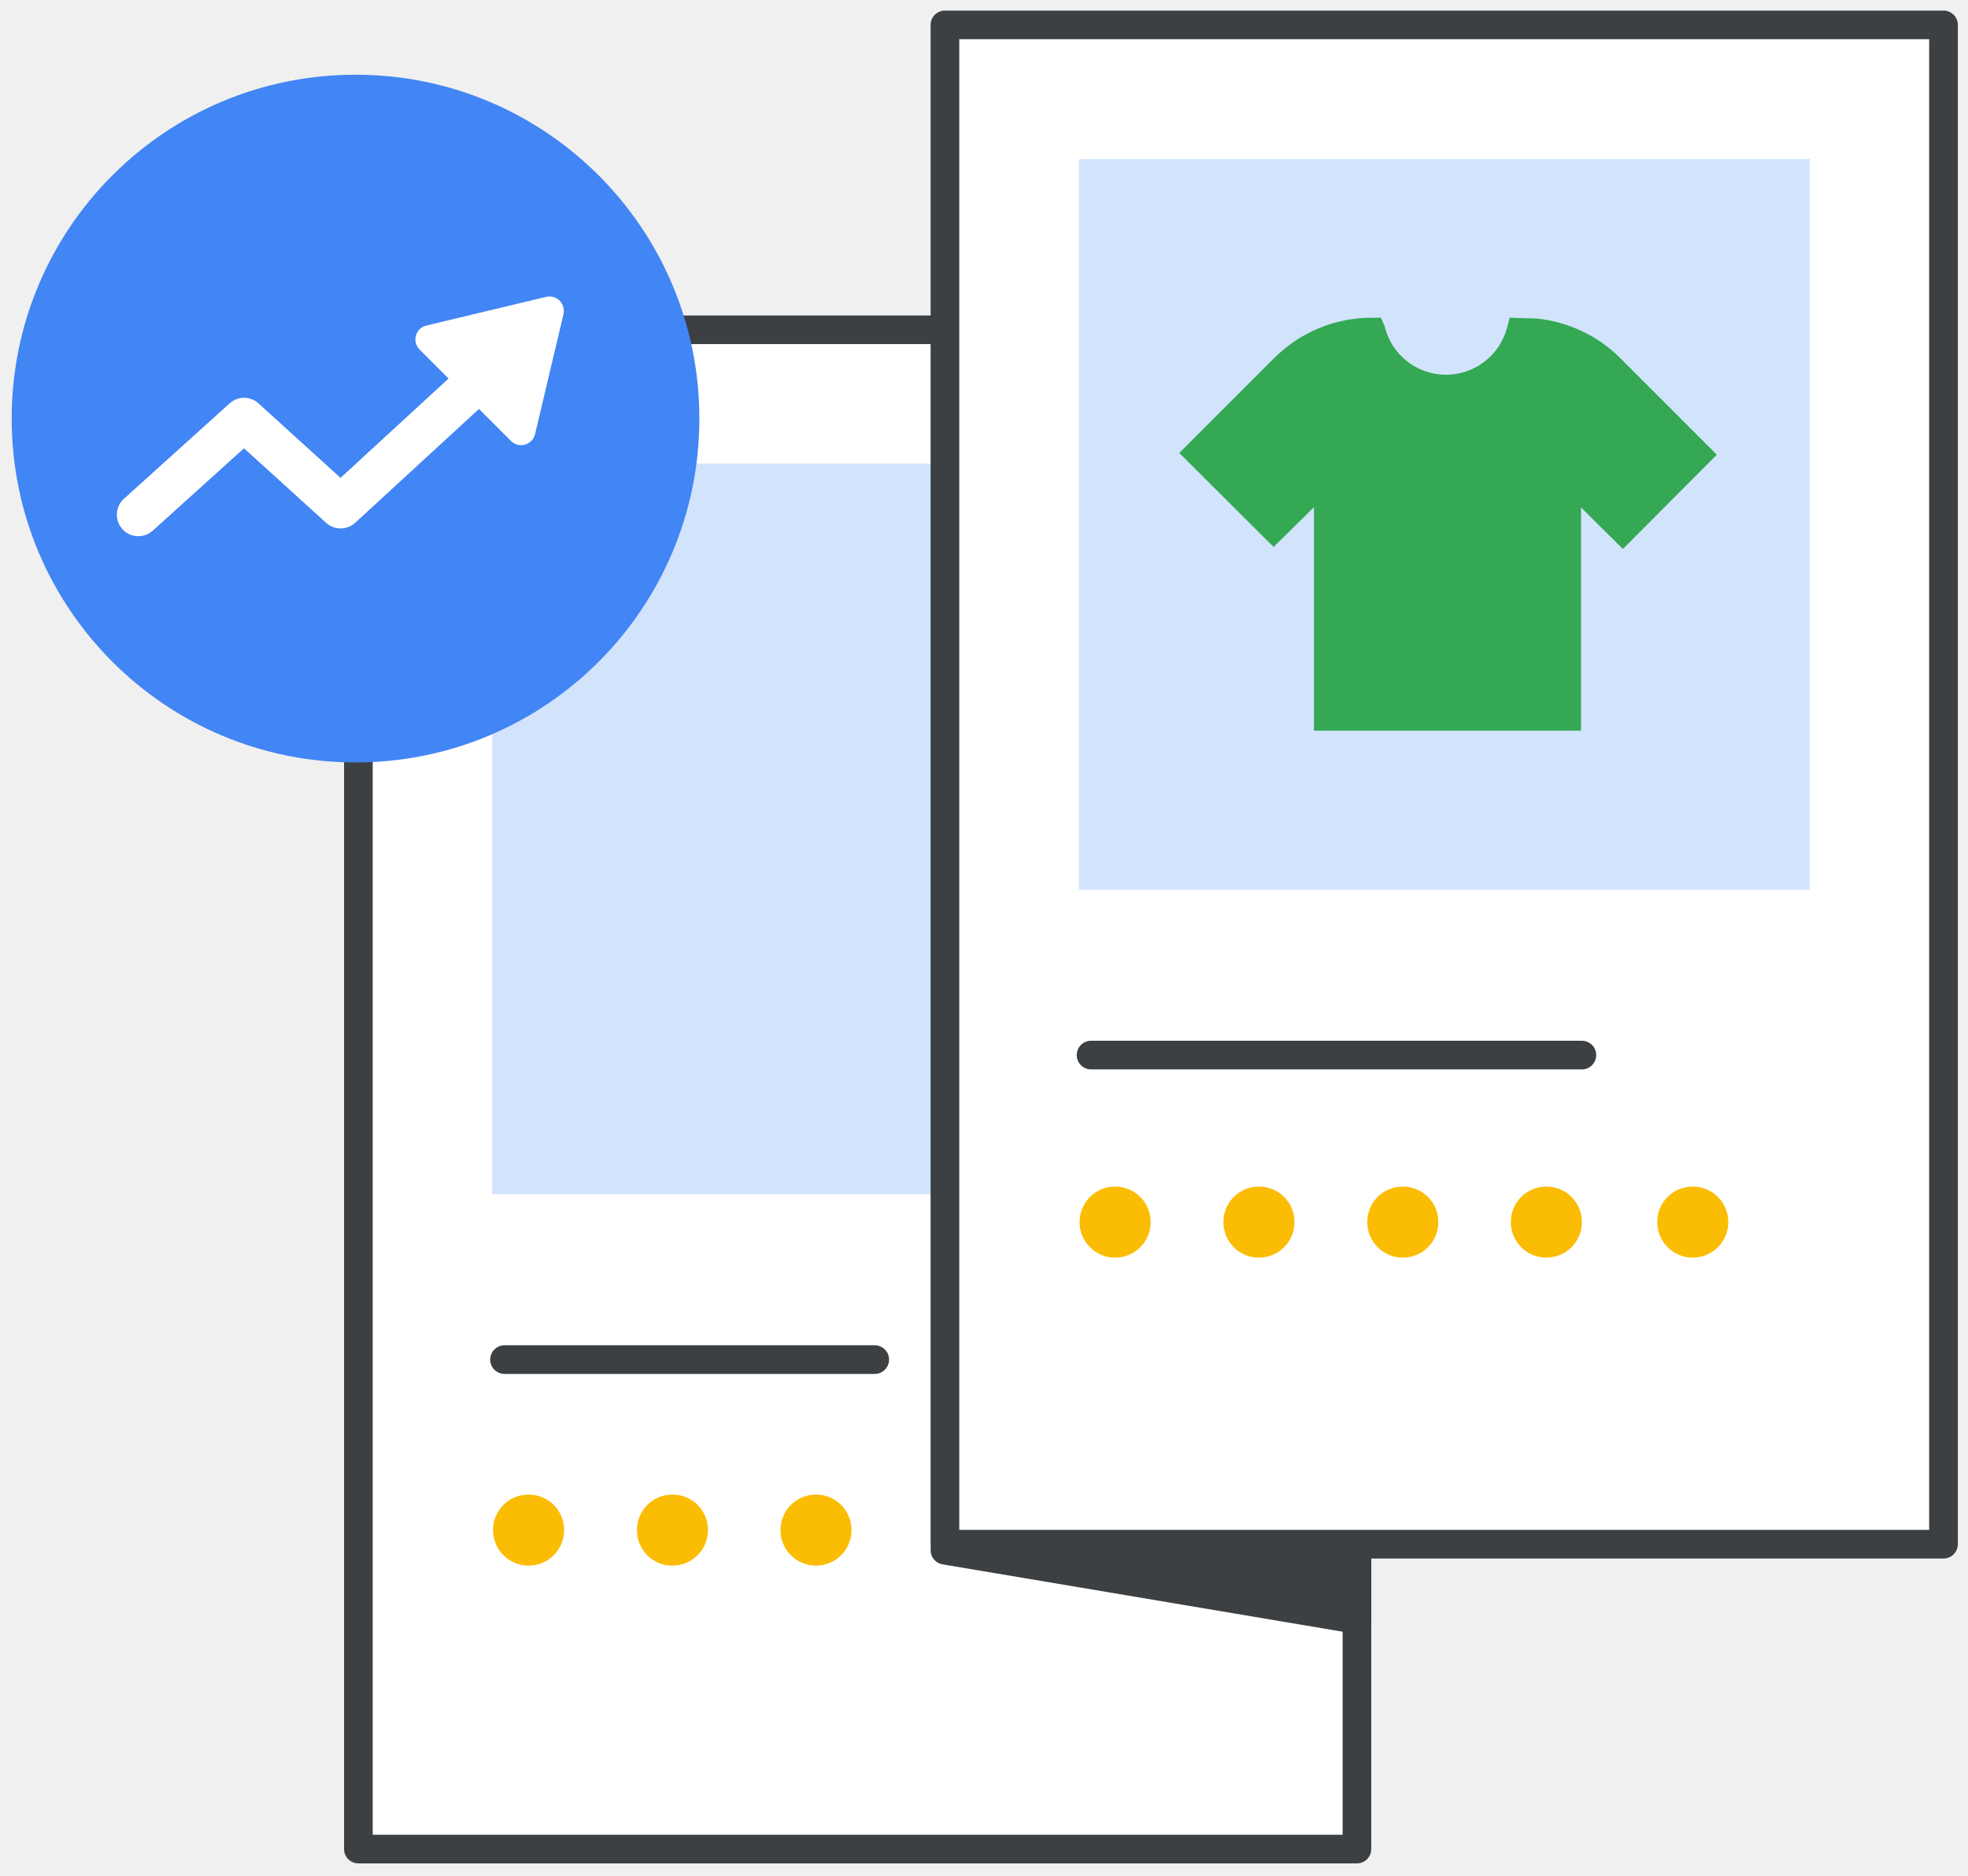
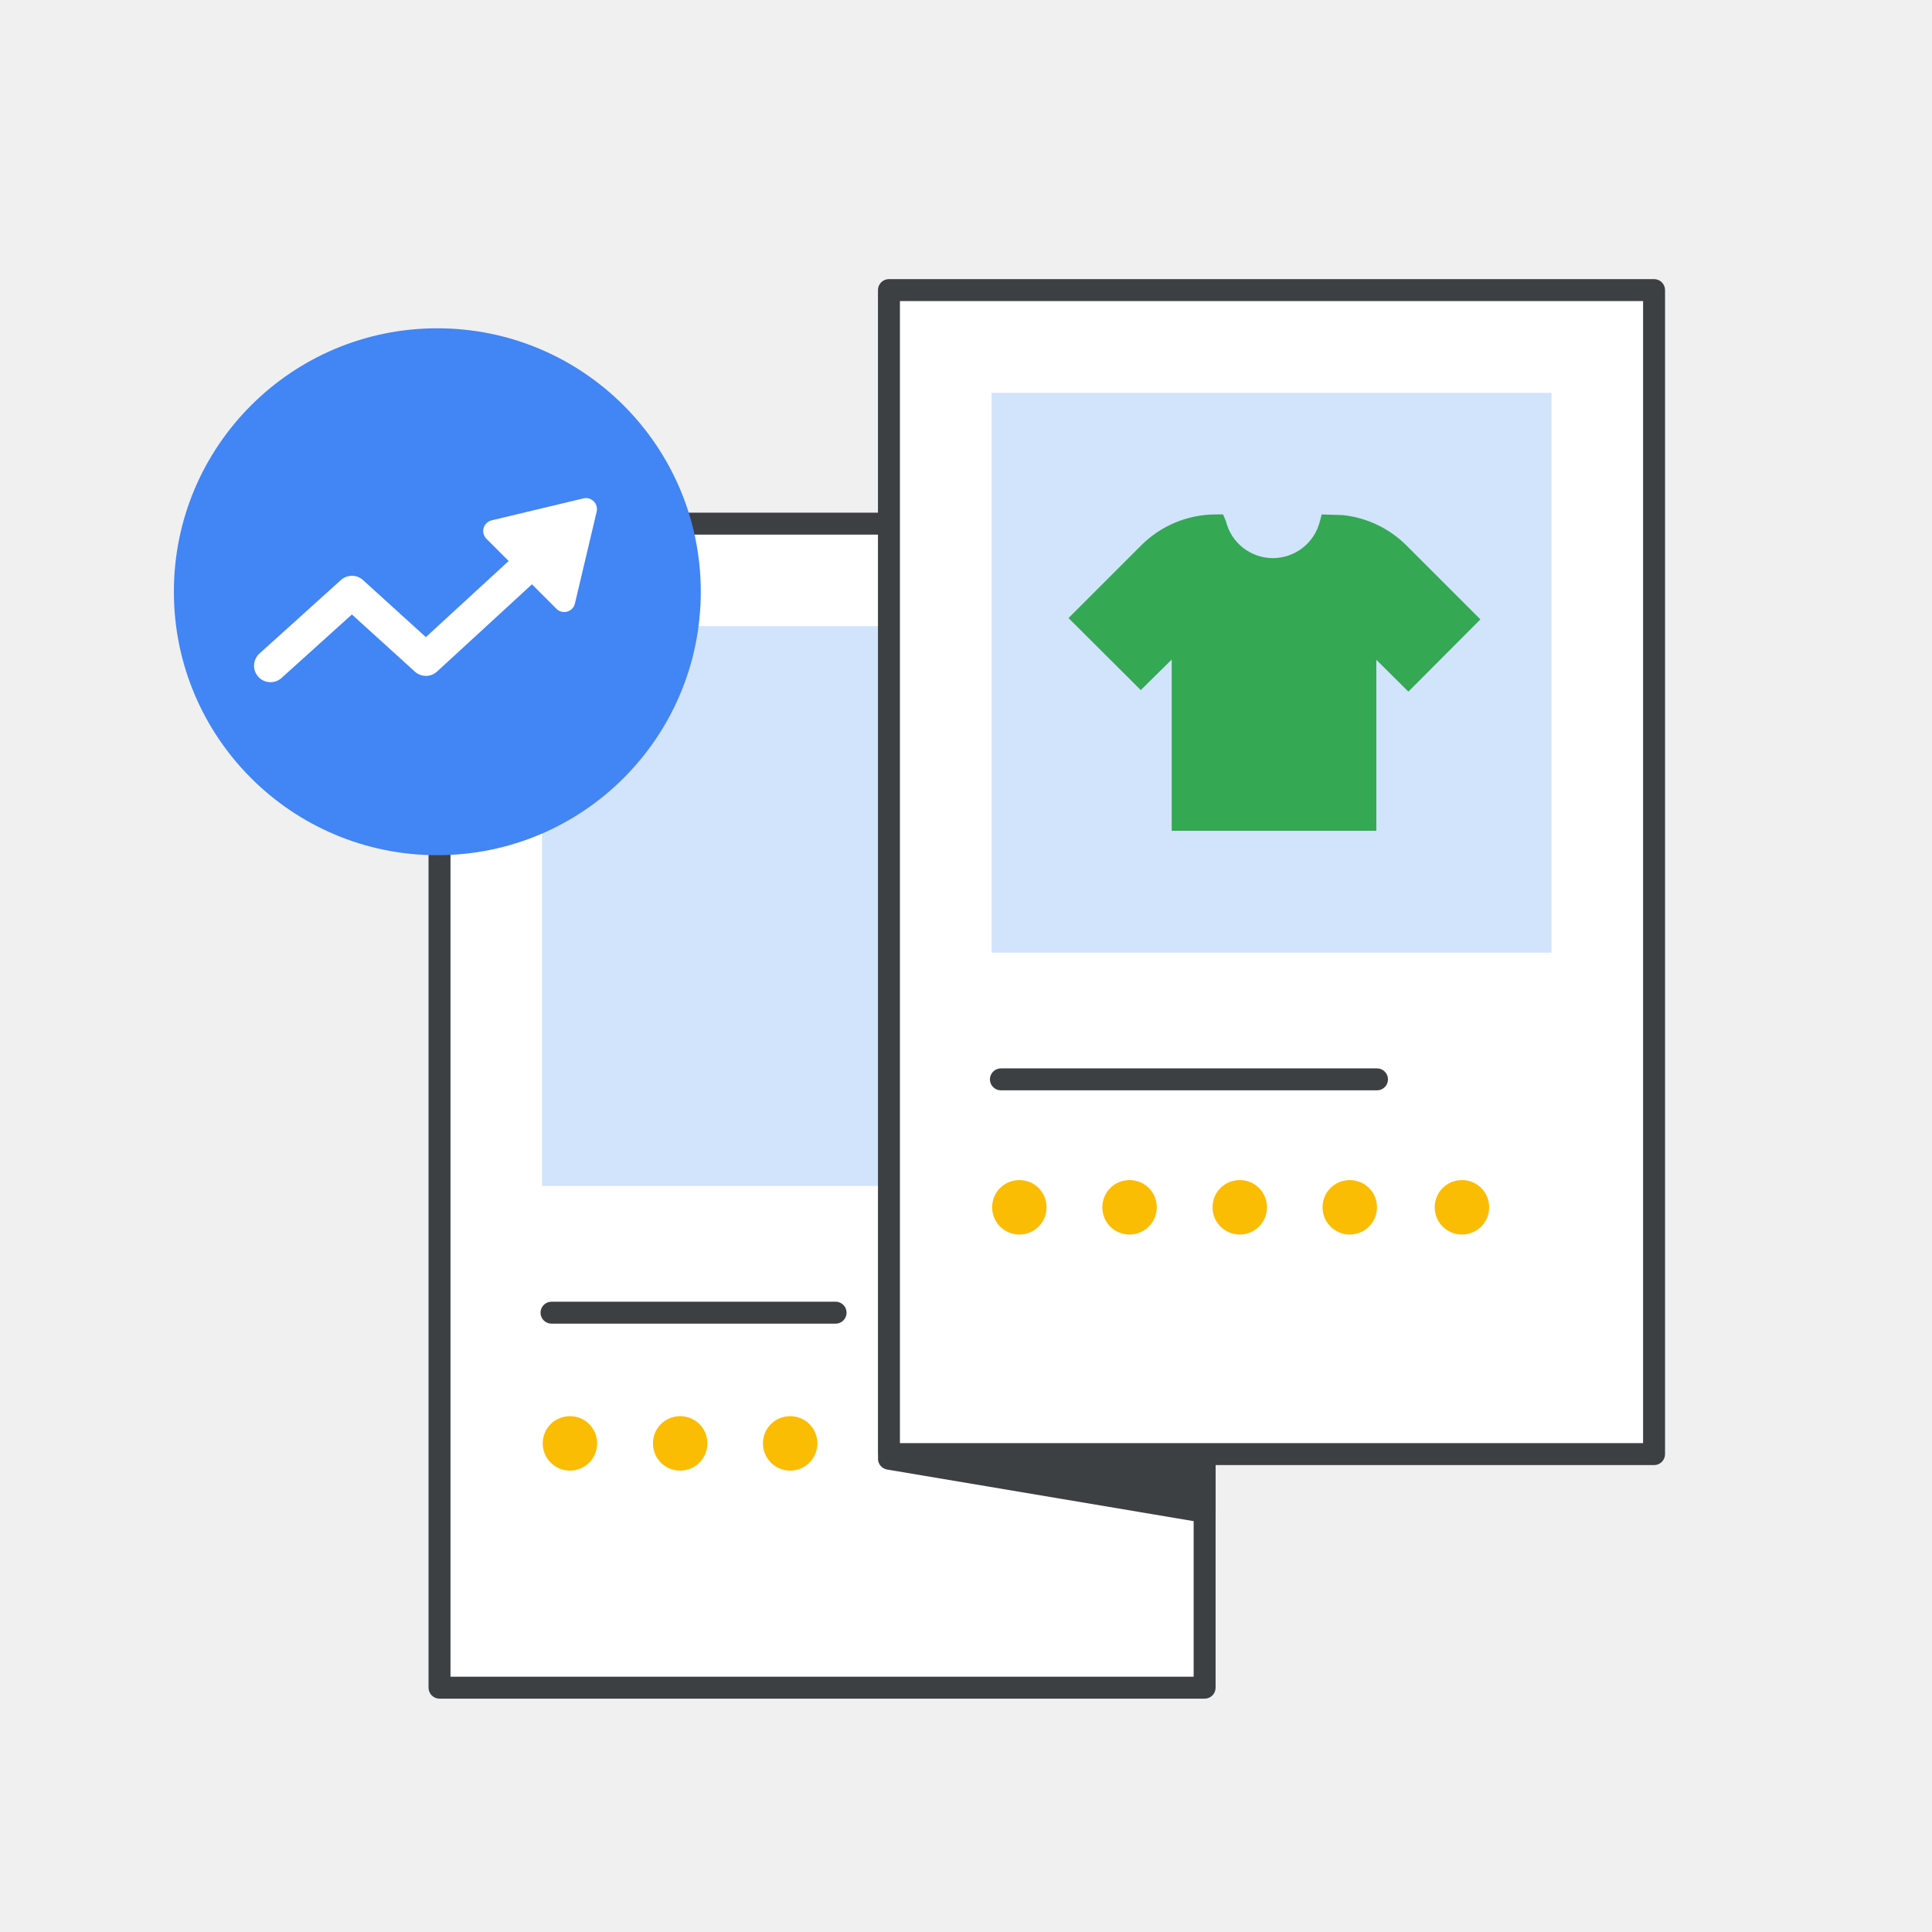
- <svg xmlns="http://www.w3.org/2000/svg" width="128" height="122" viewBox="0 0 128 122" fill="none">
-   <path d="M88.256 21.453H23.309V120.263H88.256V21.453Z" fill="white" />
-   <path fill-rule="evenodd" clip-rule="evenodd" d="M22.377 21.447C22.377 20.933 22.794 20.516 23.309 20.516H88.257C88.771 20.516 89.188 20.933 89.188 21.447V120.257C89.188 120.772 88.771 121.189 88.257 121.189H23.309C22.794 121.189 22.377 120.772 22.377 120.257V21.447ZM24.241 22.379V119.326H87.325V22.379H24.241Z" fill="#3C4043" />
-   <path fill-rule="evenodd" clip-rule="evenodd" d="M31.883 88.424C31.883 87.909 32.3 87.492 32.815 87.492H56.893C57.407 87.492 57.825 87.909 57.825 88.424C57.825 88.939 57.407 89.356 56.893 89.356H32.815C32.3 89.356 31.883 88.939 31.883 88.424Z" fill="#3C4043" />
-   <path d="M34.379 101.825C35.647 101.825 36.69 100.8 36.69 99.514C36.69 98.228 35.665 97.203 34.379 97.203C33.093 97.203 32.068 98.228 32.068 99.514C32.068 100.8 33.112 101.825 34.379 101.825Z" fill="#FBBC04" />
-   <path d="M43.737 101.825C45.004 101.825 46.048 100.8 46.048 99.514C46.048 98.228 45.023 97.203 43.737 97.203C42.451 97.203 41.426 98.228 41.426 99.514C41.426 100.8 42.451 101.825 43.737 101.825Z" fill="#FBBC04" />
-   <path d="M53.073 101.825C54.34 101.825 55.383 100.8 55.383 99.514C55.383 98.228 54.358 97.203 53.073 97.203C51.787 97.203 50.762 98.228 50.762 99.514C50.762 100.8 51.805 101.825 53.073 101.825Z" fill="#FBBC04" />
-   <path d="M79.536 30.148H32.014V77.671H79.536V30.148Z" fill="#D2E3FC" />
-   <path d="M126.407 1.625H61.459V100.435H126.407V1.625Z" fill="white" />
-   <path fill-rule="evenodd" clip-rule="evenodd" d="M60.527 1.619C60.527 1.105 60.944 0.688 61.459 0.688H126.407C126.921 0.688 127.339 1.105 127.339 1.619V100.429C127.339 100.944 126.921 101.361 126.407 101.361H61.459C60.944 101.361 60.527 100.944 60.527 100.429V1.619ZM62.391 2.551V99.498H125.475V2.551H62.391Z" fill="#3C4043" />
-   <path fill-rule="evenodd" clip-rule="evenodd" d="M70.031 68.619C70.031 68.105 70.448 67.688 70.963 67.688H102.887C103.402 67.688 103.819 68.105 103.819 68.619C103.819 69.134 103.402 69.551 102.887 69.551H70.963C70.448 69.551 70.031 69.134 70.031 68.619Z" fill="#3C4043" />
-   <path d="M72.528 81.794C73.795 81.794 74.839 80.769 74.839 79.483C74.839 78.197 73.814 77.172 72.528 77.172C71.242 77.172 70.217 78.197 70.217 79.483C70.217 80.769 71.26 81.794 72.528 81.794Z" fill="#FBBC04" />
-   <path d="M81.883 81.794C83.15 81.794 84.194 80.769 84.194 79.483C84.194 78.197 83.169 77.172 81.883 77.172C80.597 77.172 79.572 78.197 79.572 79.483C79.572 80.769 80.597 81.794 81.883 81.794Z" fill="#FBBC04" />
-   <path d="M91.239 81.794C92.506 81.794 93.55 80.769 93.55 79.483C93.55 78.197 92.525 77.172 91.239 77.172C89.953 77.172 88.928 78.197 88.928 79.483C88.928 80.769 89.971 81.794 91.239 81.794Z" fill="#FBBC04" />
-   <path d="M100.577 81.794C101.844 81.794 102.887 80.769 102.887 79.483C102.887 78.197 101.862 77.172 100.577 77.172C99.291 77.172 98.266 78.197 98.266 79.483C98.266 80.769 99.309 81.794 100.577 81.794Z" fill="#FBBC04" />
-   <path d="M110.098 81.794C111.365 81.794 112.409 80.769 112.409 79.483C112.409 78.197 111.384 77.172 110.098 77.172C108.812 77.172 107.787 78.197 107.787 79.483C107.787 80.769 108.831 81.794 110.098 81.794Z" fill="#FBBC04" />
-   <path d="M117.702 10.344H70.18V57.867H117.702V10.344Z" fill="#D2E3FC" />
-   <path d="M61.459 100.821L88.258 105.331V100.821H61.459Z" fill="#3C4043" />
-   <path fill-rule="evenodd" clip-rule="evenodd" d="M60.531 100.745C60.571 100.262 60.975 99.891 61.459 99.891H88.258C88.773 99.891 89.19 100.308 89.19 100.822V105.332C89.19 105.607 89.069 105.867 88.86 106.044C88.651 106.221 88.374 106.297 88.104 106.251L61.305 101.741C60.827 101.661 60.49 101.228 60.531 100.745ZM72.611 101.754L87.326 104.231V101.754H72.611Z" fill="#3C4043" />
-   <path d="M102.831 47.538V33.001C103.744 33.896 104.639 34.809 105.552 35.704L111.665 29.572L105.384 23.292C103.931 21.838 102.03 20.944 99.999 20.72L98.191 20.664L98.042 21.242C97.576 23.087 95.936 24.373 94.054 24.373C92.171 24.373 90.513 23.087 90.065 21.242L89.823 20.664H89.227C86.823 20.664 84.568 21.596 82.853 23.31L76.703 29.46L82.835 35.573C83.71 34.716 84.586 33.84 85.462 32.983V47.519H102.831V47.538Z" fill="#34A853" />
-   <path d="M23.123 49.587C35.479 49.587 45.487 39.579 45.487 27.223C45.487 14.867 35.479 4.859 23.123 4.859C10.767 4.859 0.76 14.867 0.76 27.223C0.76 39.579 10.767 49.587 23.123 49.587Z" fill="#4285F4" />
-   <path fill-rule="evenodd" clip-rule="evenodd" d="M32.204 23.733C32.726 24.301 32.689 25.186 32.12 25.708C29.12 28.466 26.12 31.224 23.101 34.001C22.568 34.491 21.749 34.493 21.213 34.006C20.171 33.056 19.124 32.107 18.076 31.156C17.341 30.49 16.605 29.823 15.87 29.155L9.934 34.513C9.361 35.03 8.477 34.985 7.96 34.412C7.443 33.839 7.488 32.955 8.061 32.438L14.938 26.232C15.472 25.75 16.284 25.752 16.815 26.236C17.858 27.185 18.905 28.135 19.953 29.085C20.685 29.749 21.418 30.414 22.149 31.078C24.852 28.593 27.54 26.121 30.229 23.65C30.797 23.128 31.681 23.165 32.204 23.733Z" fill="white" />
-   <path d="M35.739 20.219L27.949 22.082L33.894 28.027L35.739 20.237V20.219Z" fill="white" />
-   <path fill-rule="evenodd" clip-rule="evenodd" d="M36.317 19.482C36.541 19.658 36.671 19.928 36.671 20.213V20.232C36.671 20.304 36.663 20.376 36.646 20.447L34.801 28.236C34.723 28.565 34.474 28.826 34.149 28.918C33.824 29.01 33.474 28.919 33.236 28.681L27.291 22.736C27.052 22.497 26.961 22.148 27.053 21.823C27.144 21.499 27.404 21.249 27.733 21.171L35.523 19.307C35.8 19.241 36.093 19.305 36.317 19.482ZM29.786 22.596L33.373 26.182L34.488 21.471L29.786 22.596Z" fill="white" />
+ <svg xmlns="http://www.w3.org/2000/svg" fill="none" viewBox="0 0 120 120">
+   <mask id="a" width="120" height="120" x="0" y="0" maskUnits="userSpaceOnUse" style="mask-type:luminance">
+     <path fill="#fff" d="M120 0H0v120h120V0Z" />
+   </mask>
+   <g mask="url(#a)">
+     <mask id="b" width="120" height="120" x="0" y="0" maskUnits="userSpaceOnUse" style="mask-type:luminance">
+       <path fill="#fff" d="M120 0H0v120h120V0Z" />
+     </mask>
+     <g mask="url(#b)">
+       <path fill="#fff" d="M74.822 32.531H27.299v72.3h47.523v-72.3Z" />
+       <path fill="#3C4043" fill-rule="evenodd" d="M26.617 32.526c0-.377.305-.682.682-.682h47.523c.376 0 .681.305.681.682v72.3a.681.681 0 0 1-.681.681H27.299a.681.681 0 0 1-.682-.681v-72.3Zm1.364.681v70.937H74.14V33.207H27.98Z" clip-rule="evenodd" />
+       <path fill="#3C4043" fill-rule="evenodd" d="M33.573 81.533c0-.376.306-.681.682-.681h17.618a.682.682 0 1 1 0 1.363H34.255a.682.682 0 0 1-.682-.682Z" clip-rule="evenodd" />
+       <path fill="#FBBC04" d="M35.4 91.343c.927 0 1.69-.75 1.69-1.691 0-.941-.75-1.691-1.69-1.691-.941 0-1.691.75-1.691 1.69a1.69 1.69 0 0 0 1.69 1.692ZM42.247 91.343c.927 0 1.69-.75 1.69-1.691 0-.941-.75-1.691-1.69-1.691-.941 0-1.691.75-1.691 1.69 0 .942.75 1.692 1.69 1.692ZM49.078 91.343c.927 0 1.69-.75 1.69-1.691 0-.941-.75-1.691-1.69-1.691-.941 0-1.691.75-1.691 1.69a1.69 1.69 0 0 0 1.69 1.692Z" />
+       <path fill="#D2E3FC" d="M68.442 38.89H33.669v34.773h34.773V38.891Z" />
+       <path fill="#fff" d="M102.737 18.023H55.214v72.3h47.523v-72.3Z" />
+       <path fill="#3C4043" fill-rule="evenodd" d="M54.532 18.018c0-.377.306-.682.682-.682h47.523c.376 0 .682.305.682.682v72.3a.682.682 0 0 1-.682.682H55.214a.682.682 0 0 1-.682-.682v-72.3Zm1.364.682v70.936h46.159V18.7h-46.16Z" clip-rule="evenodd" />
+       <path fill="#3C4043" fill-rule="evenodd" d="M61.486 67.041c0-.376.306-.682.682-.682h23.36a.682.682 0 1 1 0 1.364h-23.36a.682.682 0 0 1-.682-.682Z" clip-rule="evenodd" />
+       <path fill="#FBBC04" d="M63.313 76.679c.927 0 1.69-.75 1.69-1.691 0-.941-.75-1.691-1.69-1.691s-1.69.75-1.69 1.69c0 .942.763 1.692 1.69 1.692ZM70.159 76.679c.927 0 1.69-.75 1.69-1.691 0-.941-.75-1.691-1.69-1.691-.941 0-1.691.75-1.691 1.69 0 .942.75 1.692 1.69 1.692ZM77.003 76.679c.928 0 1.691-.75 1.691-1.691 0-.941-.75-1.691-1.69-1.691-.942 0-1.692.75-1.692 1.69 0 .942.764 1.692 1.691 1.692ZM83.836 76.679c.928 0 1.691-.75 1.691-1.691 0-.941-.75-1.691-1.69-1.691-.942 0-1.692.75-1.692 1.69 0 .942.764 1.692 1.691 1.692ZM90.803 76.679c.928 0 1.691-.75 1.691-1.691 0-.941-.75-1.691-1.69-1.691-.942 0-1.692.75-1.692 1.69 0 .942.764 1.692 1.691 1.692Z" />
+       <path fill="#D2E3FC" d="M96.368 24.398H61.595v34.773h34.773V24.398Z" />
+       <path fill="#3C4043" d="m55.214 90.602 19.609 3.3v-3.3h-19.61Z" />
+       <path fill="#3C4043" fill-rule="evenodd" d="M54.535 90.547a.682.682 0 0 1 .68-.625h19.608c.377 0 .682.305.682.682v3.3a.682.682 0 0 1-.795.672l-19.61-3.3a.682.682 0 0 1-.565-.73Zm8.839.739 10.767 1.811v-1.811H63.374Z" clip-rule="evenodd" />
+       <path fill="#34A853" d="M85.486 51.617V40.98c.668.655 1.323 1.323 1.991 1.978l4.473-4.487-4.596-4.595a6.58 6.58 0 0 0-3.94-1.882l-1.323-.04-.11.422a3.015 3.015 0 0 1-2.917 2.29c-1.378 0-2.591-.94-2.919-2.29l-.177-.423h-.436a6.54 6.54 0 0 0-4.664 1.936l-4.5 4.5 4.487 4.473c.64-.627 1.281-1.268 1.922-1.895v10.636h12.71v.014Z" />
+       <path fill="#4285F4" d="M27.163 53.118c9.041 0 16.364-7.323 16.364-16.364 0-9.04-7.323-16.363-16.364-16.363-9.04 0-16.363 7.322-16.363 16.363s7.322 16.364 16.363 16.364Z" />
+       <path fill="#fff" fill-rule="evenodd" d="M33.808 34.198a1.023 1.023 0 0 1-.061 1.445l-6.6 6.068c-.39.358-.99.36-1.38.003L23.47 39.63c-.538-.487-1.076-.975-1.613-1.464l-4.344 3.92a1.023 1.023 0 1 1-1.37-1.518l5.031-4.54c.39-.353.985-.352 1.374.002.763.695 1.529 1.39 2.296 2.085l1.607 1.458 5.912-5.435a1.023 1.023 0 0 1 1.445.06Z" clip-rule="evenodd" />
+       <path fill="#fff" d="m36.394 31.625-5.7 1.364 4.35 4.35 1.35-5.7v-.014Z" />
+       <path fill="#fff" fill-rule="evenodd" d="M36.817 31.084c.164.13.26.327.26.535v.014a.681.681 0 0 1-.019.157l-1.35 5.7a.682.682 0 0 1-1.146.325l-4.35-4.35a.682.682 0 0 1 .324-1.145l5.7-1.364a.682.682 0 0 1 .58.128Zm-4.779 2.278 2.625 2.625.816-3.448-3.44.823Z" clip-rule="evenodd" />
+     </g>
+   </g>
</svg>
